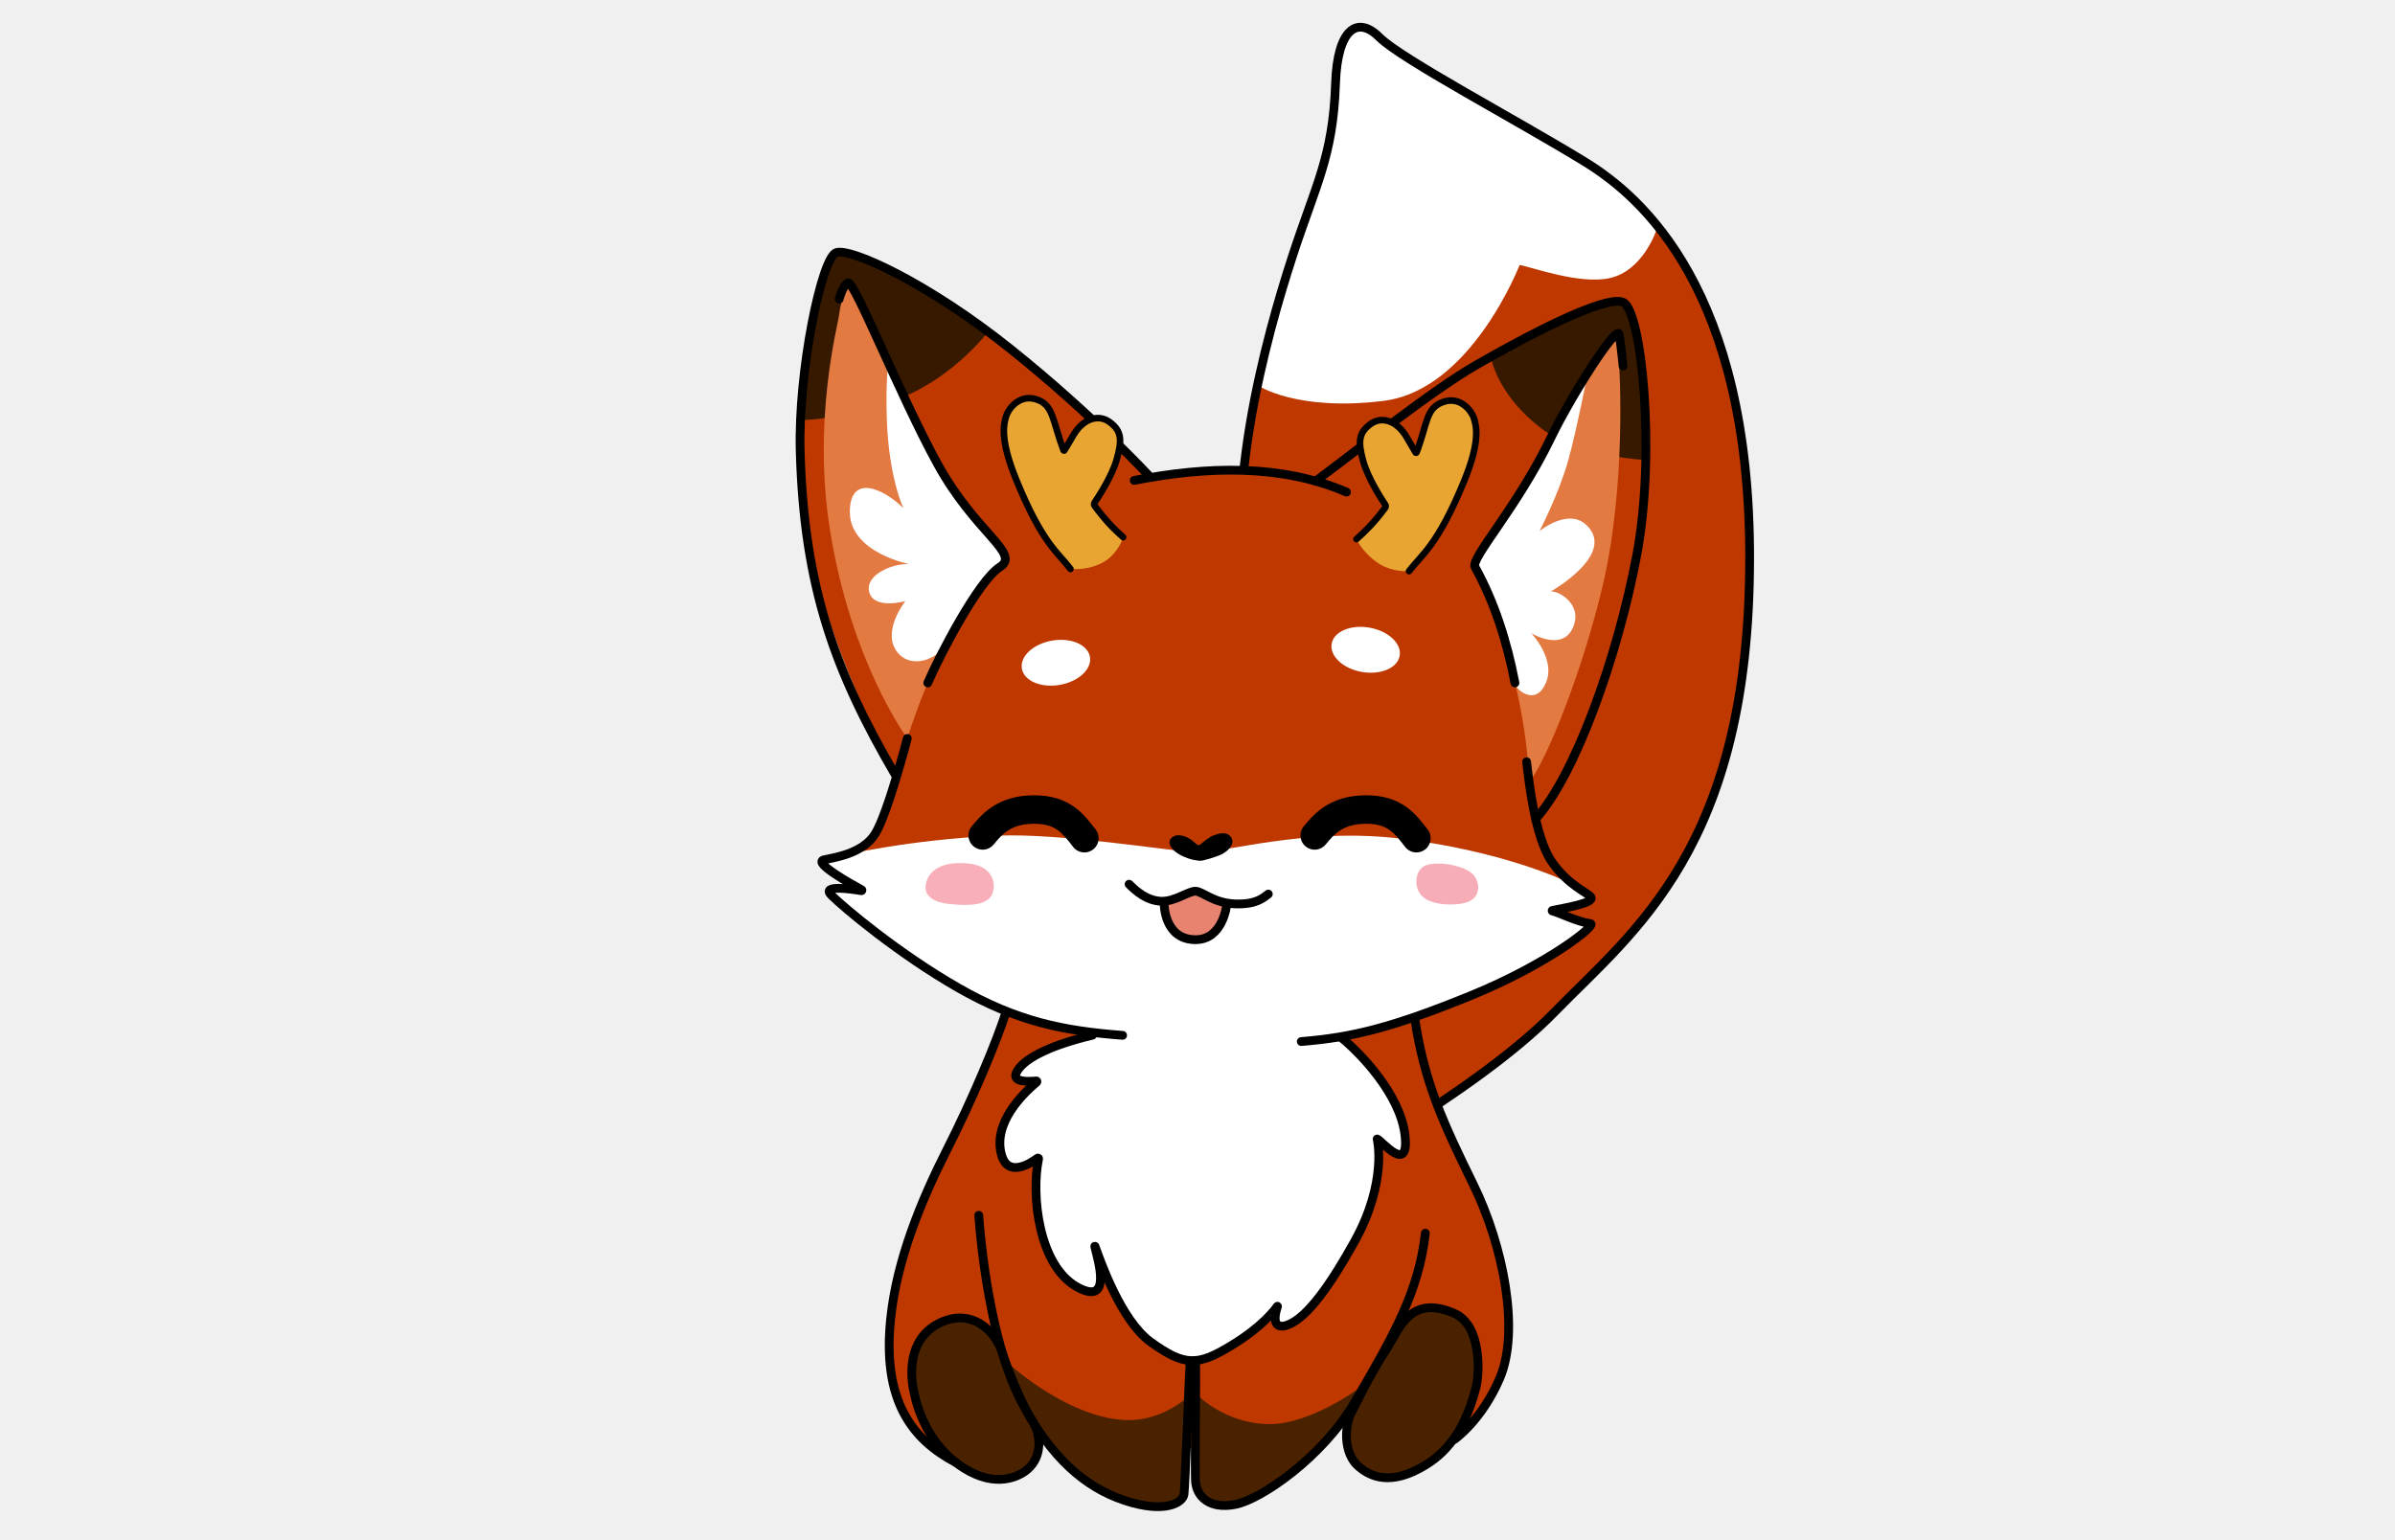
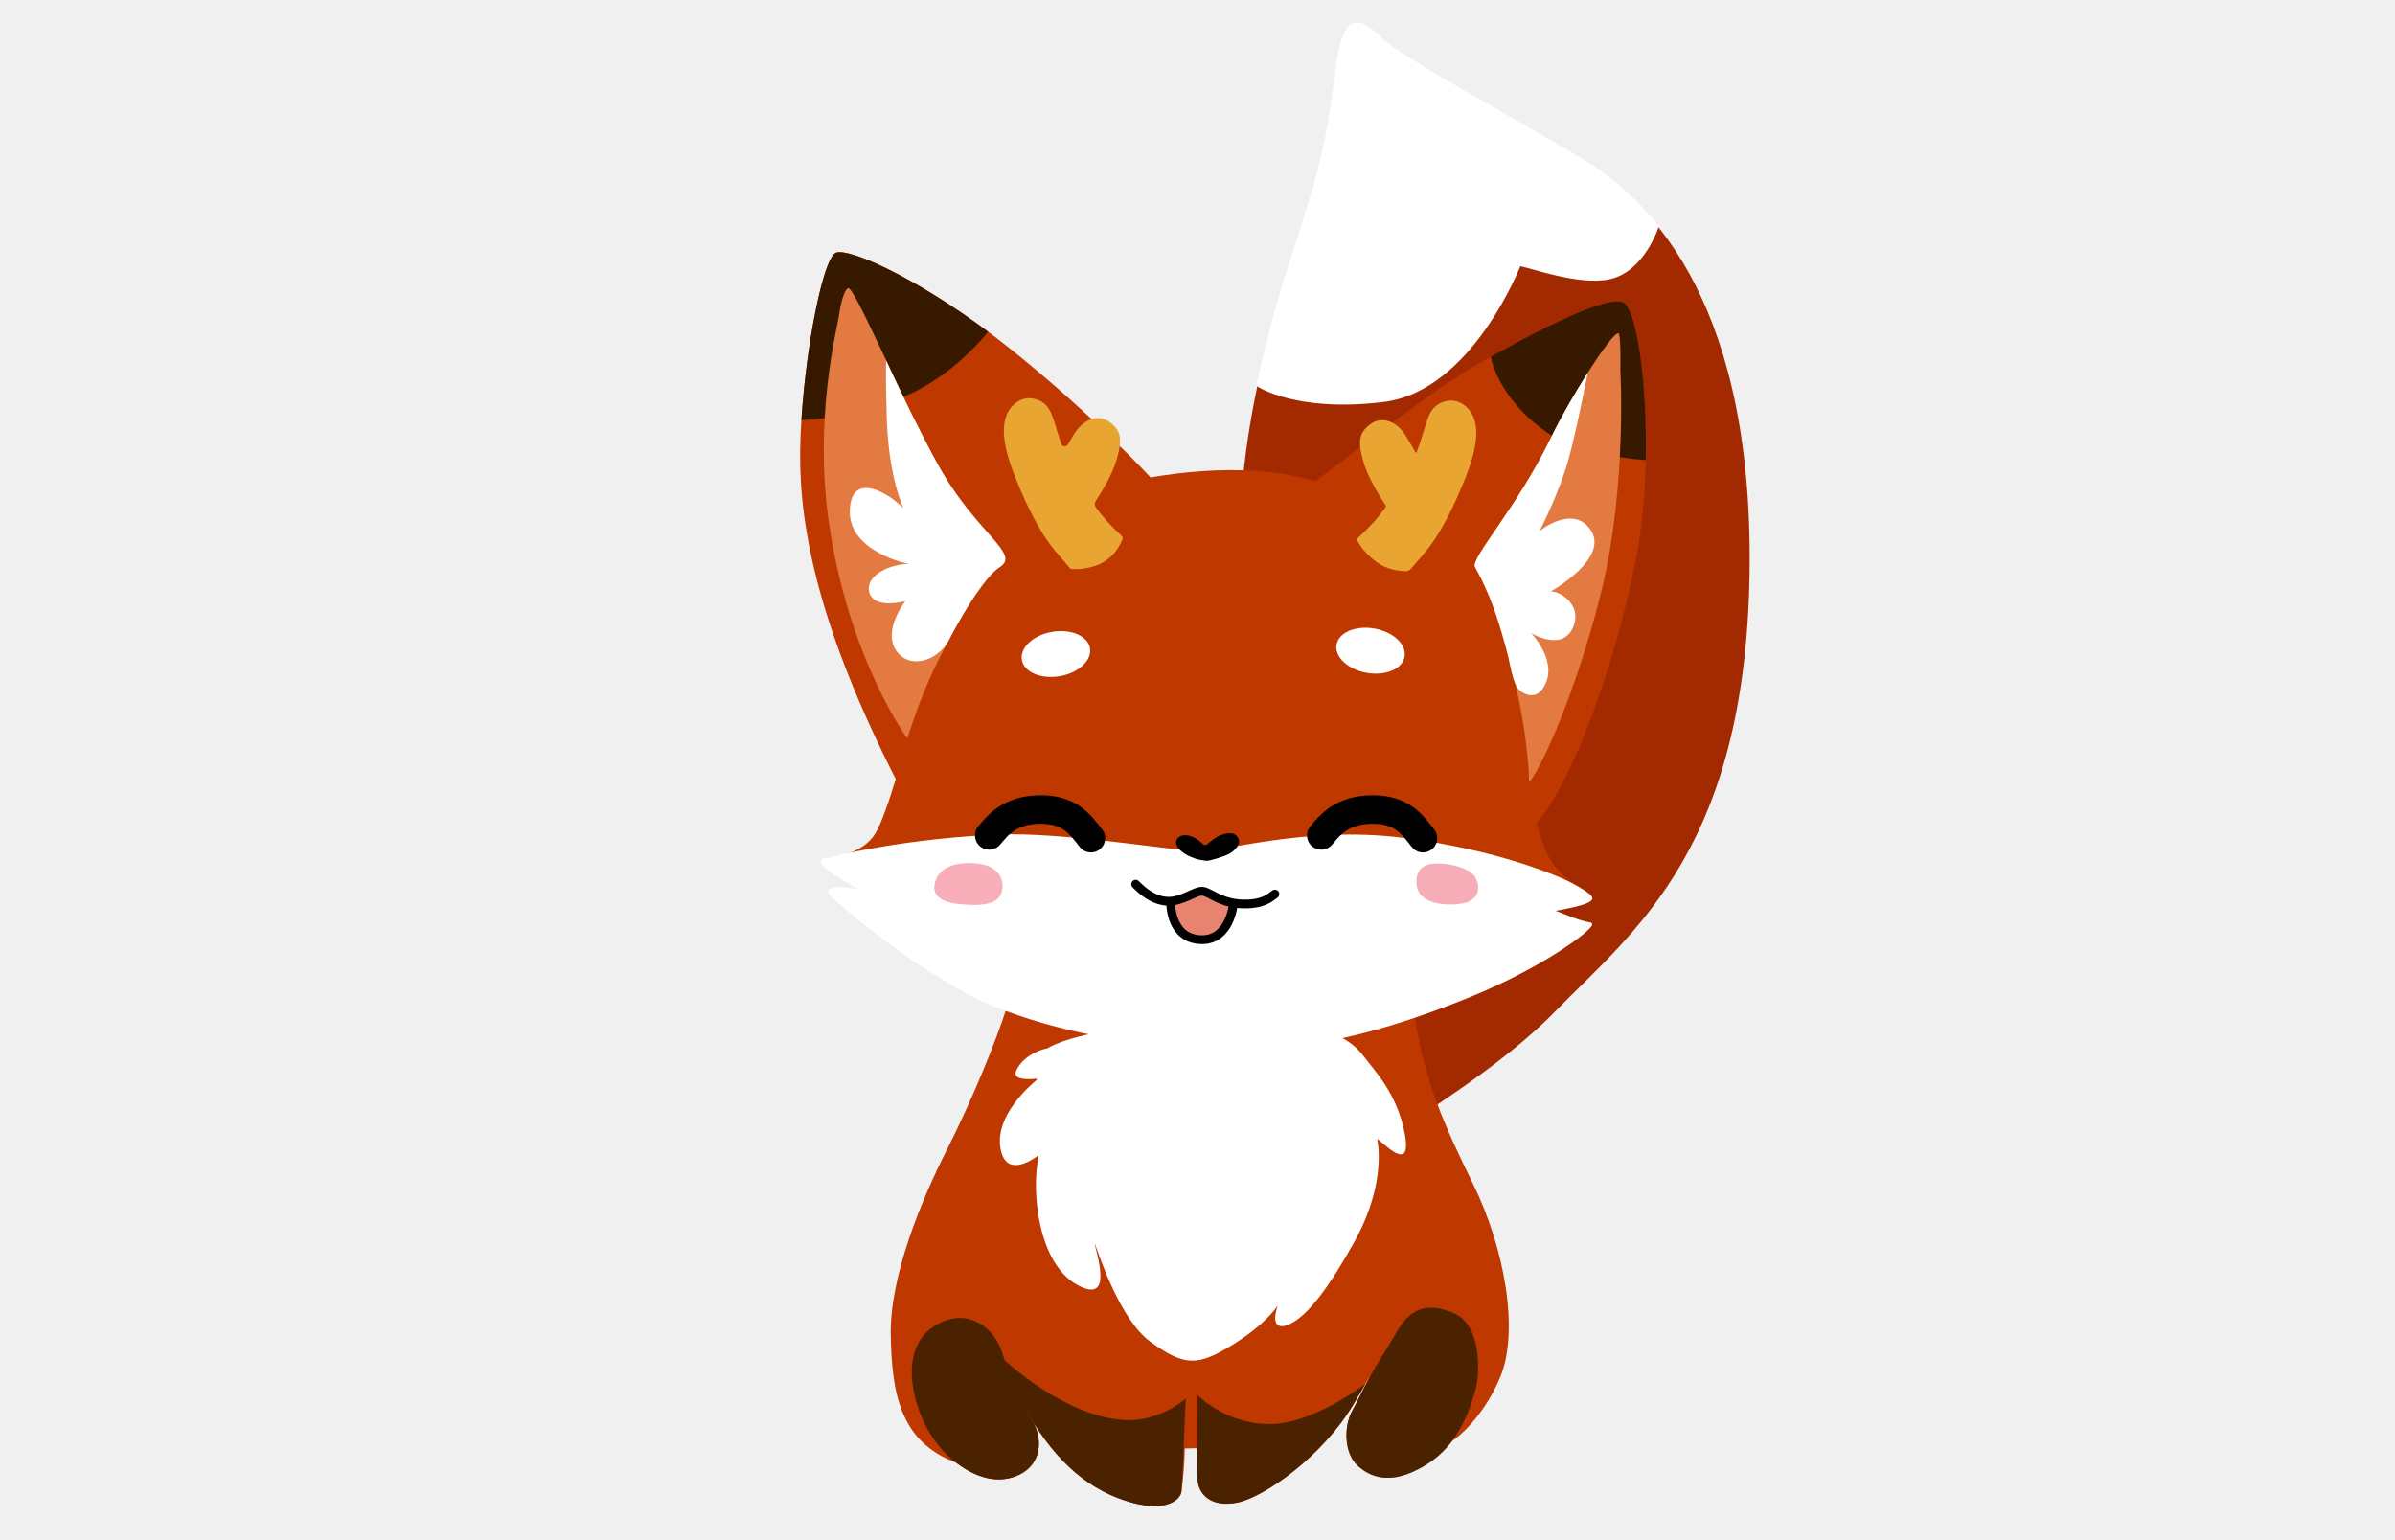
- <svg xmlns="http://www.w3.org/2000/svg" version="1.1" viewBox="0 0 1093.09 702.91">
+ <svg xmlns="http://www.w3.org/2000/svg" id="animated__x28_vector_x29_" version="1.1" viewBox="0 0 1093.09 702.91">
  <defs>
    <style>
      .st0 {
        fill: #e7836f;
      }

      .st1 {
        fill: #e8a532;
      }

      .st2 {
        fill: #f8afba;
      }

      .st3 {
+         stroke: #fff;
+         stroke-miterlimit: 10;
+       }
+ 
+       .st3, .st4 {
        fill: #fff;
      }

-       .st4 {
+       .st5 {
        fill: #e27a42;
      }

-       .st5 {
-         stroke-width: 3px;
+       .st6 {
+         stroke-width: 4px;
      }

-       .st5, .st6, .st7 {
+       .st6, .st7 {
        fill: none;
        stroke: #000;
        stroke-linecap: round;
        stroke-linejoin: round;
      }

-       .st6 {
-         stroke-width: 4px;
+       .st8 {
+         fill: #be3800;
      }

-       .st8 {
+       .st9 {
        fill: #f6adb8;
      }

-       .st9 {
+       .st10 {
        fill: #be3800;
      }

-       .st10 {
+       .st11 {
        fill: #4b2200;
      }

-       .st11 {
+       .st12 {
        fill: #371900;
+       }
+ 
+       .st13 {
+         fill: #a32a00;
      }

      .st7 {
        stroke-width: 13px;
      }
    </style>
  </defs>
-   <g id="tails_-_vector">
-     <g id="_x35_1" data-name="_x35_">
-       <path class="st9" d="M571.55,555.21c25.18-14.91,102-56.21,138-93.21s88.87-74.97,89-207c.12-122.35-49-165-75-181-30.53-18.79-84-47-94-57s-19.15-3.89-20,21c-1.15,33.85-9,46-20,80s-34,113.7-18,168.85,37,109.77,27,156.77-34,78.39-40,94.39,4.17,22.44,13,17.21Z" />
-       <path class="st3" d="M573.93,175.87c4.96-23.57,11.24-44.34,15.62-57.87,11-34,15.82-47.79,20.41-86.06,2.96-24.73,9.59-24.94,19.59-14.94s63.47,38.21,94,57c9.28,5.71,20.63,15.69,32.68,30.44,0,0-6.03,19.21-21.68,22.56-14,3-35.98-5.3-41-6,0,0-22,57-62,62s-57.62-7.13-57.62-7.13Z" />
-       <path class="st6" d="M571.55,555.21c25.18-14.91,102-56.21,138-93.21s88.87-74.97,89-207c.12-122.35-49-165-75-181-30.53-18.79-84-47-94-57s-19.15-3.89-20,21c-1.15,33.85-9,46-20,80s-34,113.7-18,168.85,37,109.77,27,156.77-34,78.39-40,94.39,4.17,22.44,13,17.21Z" />
+   <g id="_x35_">
+     <g id="tail_5">
+       <path class="st13" d="M571.55,555.21c25.18-14.91,102-56.21,138-93.21s88.87-74.97,89-207c.12-122.35-49-165-75-181-30.53-18.79-84-47-94-57s-19.15-3.89-20,21c-1.15,33.85-9,46-20,80-11,34-34,113.7-18,168.85,16,55.15,37,109.77,27,156.77s-34,78.39-40,94.39,4.17,22.44,13,17.21Z" />
+       <path class="st3" d="M573.93,175.87c4.96-23.57,11.24-44.34,15.62-57.87,11-34,15.82-47.79,20.41-86.06,2.96-24.73,9.59-24.94,19.59-14.94s63.47,38.21,94,57c9.28,5.71,20.99,14.54,33.04,29.29,0,0-6.39,20.36-22.04,23.71-14,3-35.98-5.3-41-6,0,0-22,57-62,62s-57.62-7.13-57.62-7.13Z" />
    </g>
  </g>
-   <g id="Static">
-     <g id="Static_Fox">
-       <g id="vectorized_static">
-         <path class="st9" d="M586.1,477.56c-34.29,2.27-61.54-1.21-61.54-1.21-17.84-2.36-42.68-6.73-65.42-15.29v-.03c-4.1,12.97-15.1,40.47-26.93,63.8-11.83,23.33-26.17,58-25.67,84.83s4.5,48.67,29.73,58.04l4.76,3.23c13.91,8.2,23.95,3.25,27.8.01,7.05-5.94,6.38-15.94,2.21-22.44l-4.16-7.17c13,23.83,27.83,37.5,46.33,43.67s25.5-.17,26-4,1.47-11.63,1.5-19.72l5.73-.11c.42,7.12-.24,6.83.1,14s6.33,13.17,18.17,10.83,38.86-20.7,53.5-45.67c2.57-4.39,4.99-8.54,7.26-12.5l-5.45,10.73c-1.08,2.15-1.95,3.92-2.81,5.44-3.81,6.72-4.16,19.61,2.89,25.56,3.93,3.32,12.28,9.04,27.33,1.11,5.02-2.64,10.31-6.28,15.08-12.5.57-.74,1.36-1.05,1.36-1.05,0,0,12.44-8.67,20.67-28,9.14-21.49,2-59.56-12.09-88.3s-22.35-47.48-26.77-76.89c0,0-30.21,11.68-59.59,13.63Z" />
+   <g id="separated_artboards">
+     <g id="body">
+       <g id="body_base">
+         <path class="st10" d="M586.1,477.56c-34.29,2.27-61.54-1.21-61.54-1.21-17.84-2.36-42.68-6.73-65.42-15.29v-.03c-4.1,12.97-15.1,40.47-26.93,63.8-11.83,23.33-26.17,58-25.67,84.83s4.5,48.67,29.73,58.04l4.76,3.23c13.91,8.2,23.95,3.25,27.8.01,7.05-5.94,6.38-15.94,2.21-22.44l-4.16-7.17c13,23.83,27.83,37.5,46.33,43.67,18.5,6.17,25.5-.17,26-4s1.47-11.63,1.5-19.72l5.73-.11c.42,7.12-.24,6.83.1,14,.33,7.17,6.33,13.17,18.17,10.83,11.83-2.33,38.86-20.7,53.5-45.67,2.57-4.39,4.99-8.54,7.26-12.5l-5.45,10.73c-1.08,2.15-1.95,3.92-2.81,5.44-3.81,6.72-4.16,19.61,2.89,25.56,3.93,3.32,12.28,9.04,27.33,1.11,5.02-2.64,10.31-6.28,15.08-12.5.57-.74,1.36-1.05,1.36-1.05,0,0,12.44-8.67,20.67-28,9.14-21.49,2-59.56-12.09-88.3-13.79-28.13-22.35-47.48-26.77-76.89,0,0-30.21,11.68-59.59,13.63Z" />
+       </g>
+       <g id="feet_front">
+         <path class="st11" d="M546.61,637c-.08,14.5-.28,33.55-.07,38.17.33,7.17,6.33,13.17,18.17,10.83,11.83-2.33,38.86-20.7,53.5-45.67,1.69-2.88,3.31-5.66,4.87-8.35.03-.05-.02-.1-.07-.07-2.32,1.75-24.86,18.41-43.8,18.26-20-.17-32.6-13.17-32.6-13.17Z" />
+         <path class="st11" d="M458.48,620.95c2.37,7.46,5.15,14.42,8.4,20.38,13,23.83,27.83,37.5,46.33,43.67,18.5,6.17,25.5-.17,26-4,.33-2.53,1.24-25.33,1.96-42.44,0,0-11.64,10.44-27.46,9.77-27.5-1.17-55.23-27.38-55.23-27.38Z" />
+       </g>
+       <path id="chest" class="st4" d="M478.21,478.56c-5.33,1-11.67,4.44-14.33,10.11-2.17,4.62,5.95,4.14,9.02,3.81.32-.03.49.36.24.57-3.83,3.16-18.64,16.38-16.6,30.62s14.25,6.15,16.96,4.09c.22-.16.57,0,.51.26-3.47,16.62.02,48.98,17.74,58.63,15.84,8.62,9.53-11.77,7.88-18.61-.02-.09.11-.13.14-.04,2.36,6.56,11.83,34.85,25.35,44.63,15.67,11.33,21.61,11.04,37.34,1.37,13.79-8.47,19.33-15.92,20.49-17.63.04-.06.12,0,.1.06-3.99,12.15,4.48,8.51,4.48,8.51,9.25-3.23,20.2-19.29,30.66-38.11,15.19-27.33,10.34-46.83,10.34-46.83,2,.67,16,16.67,12.67-2-3.33-18.67-14-29.33-18.73-35.67-4.73-6.33-10.2-8.53-10.2-8.53,0,0-31.41-5.59-70.24-5.59-48.57,0-63.83,10.33-63.83,10.33Z" />
+       <g id="feet_back">
+         <path class="st11" d="M457.61,618.13c-3.18-10.95-14.73-21.46-29.4-13.8-14.67,7.67-12.17,25.17-11.5,29,.67,3.83,4.17,25,23.33,37,14.42,9.03,24.85,3.92,28.78.61,7.05-5.94,6.38-15.94,2.21-22.44-5.47-8.54-12.5-27.18-13.43-30.37Z" />
+         <path class="st11" d="M633.7,614.47c5.11-7.99,10.1-23.58,30.07-14.85,12.56,5.49,11.5,27.49,9.91,33.71-6.01,23.57-16.63,32.27-26.24,37.33-15.05,7.93-23.4,2.2-27.33-1.11-7.05-5.94-6.7-18.84-2.89-25.56,2.93-5.16,6.05-13.2,16.48-29.53Z" />
+       </g>
+     </g>
+     <g id="head">
+       <g id="head_base">
+         <path class="st8" d="M671.16,454.58c34.92-14.28,58.02-32.45,54.72-32.92-6.22-.89-14.17-5.01-17.37-5.75-.15-.04-.15-.25,0-.28,4.39-.94,19.48-3.25,17.59-6.08-1.33-2-10.19-5.15-17.78-16-7.93-11.34-10.67-38.22-11.56-45.78l3.47,29.34c17.78-19.56,37.86-76.46,46.75-123.57,8.89-47.11,2.22-112-6.22-115.56-8.44-3.56-45.78,16.44-66.67,28.44-20.89,12-52.89,37.78-73.66,53.22l14.1,5.01c-29.78-12.89-63.8-11.8-96.89-5.33l7.48-1.36s-26.14-28.42-63.92-58.64c-37.78-30.22-72.89-46.22-79.56-44-6.67,2.22-16,54.22-16.44,90.67s9.38,82.38,43.9,150.24l4.99-19.13s-8.89,34.22-14.67,43.56c-5.78,9.33-19.27,10.88-23.44,11.9-5.08,1.24,12.4,11,17.3,13.66.23.12.1.46-.15.42-4.58-.78-18.58-2.83-13.72,2.03,5.78,5.78,30.67,26.67,57.78,42.22,27.11,15.56,57.7,19.09,83.75,23.4,12.96,2.14,34.59,3.55,63.91,1.95,34.49-1.89,68.29-14.3,86.28-21.65Z" />
+       </g>
+       <g id="face_white">
+         <path class="st3" d="M717.67,403.83c4.61,2.47,7.66,4.57,8.43,5.72,1.89,2.83-13.2,5.14-17.59,6.08-.15.03-.15.25,0,.28,3.2.73,11.15,4.86,17.37,5.75,3.3.47-19.79,18.69-54.72,32.92-35.39,14.42-61.52,20.83-85.05,22.97-34.22,3.11-61.54-1.21-61.54-1.21-23.85-3.16-60.24-9.91-87.35-25.46-27.11-15.56-52-36.44-57.78-42.22-4.86-4.86,9.14-2.8,13.72-2.03.25.04.37-.3.15-.42-4.91-2.66-22.39-12.42-17.3-13.66,1.67-.41,4.82-.9,8.38-1.94,0,0,29.98-7.31,70.86-9.09,28.46-1.23,76.11,6.68,90.3,7.57,12.34.78,49.68-11.71,94.51-6.13s72.75,18.24,77.62,20.85Z" />
+       </g>
+       <g id="ears">
+         <g id="ears_tips">
+           <path class="st12" d="M680.37,162.88c21.36-11.98,52.74-28.11,60.4-24.88,6,2.52,11.09,35.96,10.37,72.01,0,0-28.79-1.29-44.92-12.45-22.78-15.78-25.85-34.67-25.85-34.67Z" />
+           <path class="st12" d="M365.77,191.78c2.17-34.41,10.05-74.51,15.89-76.45,6.06-2.02,35.64,11.02,69.35,36.12,0,0-15.77,20.74-40.02,30.32-25.33,10.01-45.22,10.01-45.22,10.01Z" />
+         </g>
+         <g id="ears_inner">
+           <path class="st5" d="M691.43,311.78c-4.74-19.31-9.39-37.04-18.22-52.89-2.22-3.99,19.11-26.91,34.67-59.11,9.34-19.34,30.22-52,31.11-47.11s.54,16,.54,16c0,0,3.02,52.09-8.16,99.19-8.64,36.41-24.28,77.06-33.44,89.38,0,0-.27-20.13-6.5-45.46Z" />
+           <path class="st5" d="M382.99,143.58s1.33-10.22,4-12c2.67-1.78,23.56,48.64,40.89,80.19,17.48,31.82,38.22,40.89,28.44,47.11-9.78,6.22-27.56,40.44-32.89,52.89-5.33,12.44-9.33,25.33-9.33,25.33,0,0-25.64-34.58-35.27-94.96-8.08-50.64,3.53-93.21,4.16-98.57Z" />
+         </g>
+         <g id="ears_white">
+           <path class="st4" d="M404.43,164.61c7,15.33,16.05,33.69,23.45,47.16,17.48,31.82,38.22,40.89,28.44,47.11-6.26,3.98-16.03,19.33-23.26,33.33-5.08,9.84-18.52,13.71-24.3,4.41s4.44-22.18,4.44-22.18c0,0-14.22,4-16.44-4s10.67-13.33,18.22-12.89c0,0-27.12-5.33-27.11-23.79,0-17.55,15.11-10.93,24.44-1.79,0,0-6.67-13.77-7.56-40.64-.57-17.33-.34-26.72-.34-26.72Z" />
+           <path class="st4" d="M715.79,210.01c-4.27,15.38-13.14,32.44-13.14,32.44,0,0,13.23-10.88,21.62-2.56,13.47,13.37-16.61,30.22-16.61,30.22,2.67-.89,15.11,5.33,10.22,16.44-4.89,11.11-18.99,2.54-18.99,2.54,0,0,11.12,11.68,6.79,22.35-4.33,10.67-12.02,3.78-12.02,3.78-3.31-2.57-4.45-12.77-5.84-17.68-2.63-9.27-5.77-22.8-14.6-38.65-2.22-3.99,19.11-26.91,34.67-59.11,4.21-8.71,10.75-20.11,16.76-29.58,0,0-5.03,26.05-8.85,39.81Z" />
+         </g>
+       </g>
+       <g id="cheeks">
+         <path class="st2" d="M445.88,394.22c-9.74-.96-17.71,1.63-19.33,9.44-1.22,5.89,4.78,8.44,10.3,9s17.48,1.78,20-4.49c2.07-5.16,0-12.87-10.96-13.96Z" />
+         <path class="st9" d="M651.64,394.77c6.67-1.71,18.48.92,21.43,5.38s1.91,10.11-3.83,11.88c-5.1,1.58-17.48,1.64-21.27-4.17-2.77-4.25-1.88-11.67,3.67-13.09Z" />
+       </g>
+       <g id="eyebrows">
+         <ellipse class="st4" cx="625.48" cy="297.03" rx="10.26" ry="15.77" transform="translate(223.22 860.62) rotate(-79.88)" />
+         <ellipse class="st4" cx="481.93" cy="298.57" rx="15.77" ry="10.26" transform="translate(-43.68 86.13) rotate(-9.77)" />
+       </g>
+       <g id="antlers">
        <g>
-           <path class="st10" d="M546.61,637c-.08,14.5-.28,33.55-.07,38.17.33,7.17,6.33,13.17,18.17,10.83s38.86-20.7,53.5-45.67c1.69-2.88,3.31-5.66,4.87-8.35.03-.05-.02-.1-.07-.07-2.32,1.75-24.86,18.41-43.8,18.26-20-.17-32.6-13.17-32.6-13.17Z" />
-           <path class="st10" d="M458.48,620.95c2.37,7.46,5.15,14.42,8.4,20.38,13,23.83,27.83,37.5,46.33,43.67s25.5-.17,26-4c.33-2.53,1.24-25.33,1.96-42.44,0,0-11.64,10.44-27.46,9.77-27.5-1.17-55.23-27.38-55.23-27.38Z" />
-         </g>
-         <path class="st3" d="M478.21,478.56c-5.33,1-11.67,4.44-14.33,10.11-2.17,4.62,5.95,4.14,9.02,3.81.32-.03.49.36.24.57-3.83,3.16-18.64,16.38-16.6,30.62s14.25,6.15,16.96,4.09c.22-.16.57,0,.51.26-3.47,16.62.02,48.98,17.74,58.63,15.84,8.62,9.53-11.77,7.88-18.61-.02-.09.11-.13.14-.04,2.36,6.56,11.83,34.85,25.35,44.63,15.67,11.33,21.61,11.04,37.34,1.37,13.79-8.47,19.33-15.92,20.49-17.63.04-.06.12,0,.1.06-3.99,12.15,4.48,8.51,4.48,8.51,9.25-3.23,20.2-19.29,30.66-38.11,15.19-27.33,10.34-46.83,10.34-46.83,2,.67,16,16.67,12.67-2s-14-29.33-18.73-35.67-10.2-8.53-10.2-8.53c0,0-31.41-5.59-70.24-5.59-48.57,0-63.83,10.33-63.83,10.33Z" />
-         <g>
-           <path class="st10" d="M457.61,618.13c-3.18-10.95-14.73-21.46-29.4-13.8-14.67,7.67-12.17,25.17-11.5,29,.67,3.83,4.17,25,23.33,37,14.42,9.03,24.85,3.92,28.78.61,7.05-5.94,6.38-15.94,2.21-22.44-5.47-8.54-12.5-27.18-13.43-30.37Z" />
-           <path class="st10" d="M633.7,614.47c5.11-7.99,10.1-23.58,30.07-14.85,12.56,5.49,11.5,27.49,9.91,33.71-6.01,23.57-16.63,32.27-26.24,37.33-15.05,7.93-23.4,2.2-27.33-1.11-7.05-5.94-6.7-18.84-2.89-25.56,2.93-5.16,6.05-13.2,16.48-29.53Z" />
-         </g>
-         <path class="st9" d="M671.16,454.58c34.92-14.28,58.02-32.45,54.72-32.92-6.22-.89-14.17-5.01-17.37-5.75-.15-.04-.15-.25,0-.28,4.39-.94,19.48-3.25,17.59-6.08-1.33-2-10.19-5.15-17.78-16-7.93-11.34-10.67-38.22-11.56-45.78l4.12,26.07c17.78-19.56,37.22-73.19,46.11-120.3s2.22-112-6.22-115.56-45.78,16.44-66.67,28.44-52.89,37.78-73.66,53.22l14.1,5.01c-29.78-12.89-63.8-11.8-96.89-5.33l7.48-1.36s-26.14-28.42-63.92-58.64-72.89-46.22-79.56-44-16,54.22-16.44,90.67,9.04,80.15,43.56,148l5.33-16.89s-8.89,34.22-14.67,43.56-19.27,10.88-23.44,11.9c-5.08,1.24,12.4,11,17.3,13.66.23.12.1.46-.15.42-4.58-.78-18.58-2.83-13.72,2.03,5.78,5.78,30.67,26.67,57.78,42.22,27.11,15.56,57.7,19.09,83.75,23.4,12.96,2.14,34.59,3.55,63.91,1.95,34.49-1.89,68.29-14.3,86.28-21.65Z" />
-         <path class="st3" d="M717.67,403.83c4.61,2.47,7.66,4.57,8.43,5.72,1.89,2.83-13.2,5.14-17.59,6.08-.15.03-.15.25,0,.28,3.2.73,11.15,4.86,17.37,5.75,3.3.47-19.79,18.69-54.72,32.92s-61.52,20.83-85.05,22.97c-34.22,3.11-61.54-1.21-61.54-1.21-23.85-3.16-60.24-9.91-87.35-25.46-27.11-15.56-52-36.44-57.78-42.22-4.86-4.86,9.14-2.8,13.72-2.03.25.04.37-.3.15-.42-4.91-2.66-22.39-12.42-17.3-13.66,1.67-.41,4.82-.9,8.38-1.94,0,0,29.98-7.31,70.86-9.09,28.46-1.23,76.11,6.68,90.3,7.57,12.34.78,49.68-11.71,94.51-6.13s72.75,18.24,77.62,20.85Z" />
-         <g>
-           <path class="st11" d="M680.37,162.88c21.36-11.98,52.74-28.11,60.4-24.88,6,2.52,11.09,35.96,10.37,72.01,0,0-28.79-1.29-44.92-12.45-22.78-15.78-25.85-34.67-25.85-34.67Z" />
-           <path class="st11" d="M365.77,191.78c2.17-34.41,10.05-74.51,15.89-76.45,6.06-2.02,35.64,11.02,69.35,36.12,0,0-15.77,20.74-40.02,30.32-25.33,10.01-45.22,10.01-45.22,10.01Z" />
-         </g>
-         <g>
-           <path class="st4" d="M691.43,311.78c-4.74-19.31-9.39-37.04-18.22-52.89-2.22-3.99,19.11-26.91,34.67-59.11,9.34-19.34,30.22-52,31.11-47.11s0,13.78,0,13.78c0,0,3.56,54.31-7.62,101.41-8.64,36.41-24.28,77.06-33.44,89.38,0,0-.27-20.13-6.5-45.46Z" />
-           <path class="st4" d="M382.99,143.58s1.33-10.22,4-12,23.56,48.64,40.89,80.19c17.48,31.82,38.22,40.89,28.44,47.11-9.78,6.22-27.56,40.44-32.89,52.89-5.33,12.44-9.33,25.33-9.33,25.33,0,0-25.64-34.58-35.27-94.96-8.08-50.64,3.53-93.21,4.16-98.57Z" />
-         </g>
-         <g>
-           <path class="st3" d="M405.43,165.61c7,15.33,15.05,32.69,22.45,46.16,17.48,31.82,38.22,40.89,28.44,47.11-6.26,3.98-16.03,19.33-23.26,33.33-5.08,9.84-18.52,13.71-24.3,4.41s4.44-22.18,4.44-22.18c0,0-14.22,4-16.44-4-2.22-8,10.67-13.33,18.22-12.89,0,0-27.12-5.33-27.11-23.79,0-17.55,15.11-10.93,24.44-1.79,0,0-6.67-13.77-7.56-40.64-.57-17.33.66-25.72.66-25.72Z" />
-           <path class="st3" d="M715.79,210.01c-4.27,15.38-13.14,32.44-13.14,32.44,0,0,13.23-10.88,21.62-2.56,13.47,13.37-16.61,30.22-16.61,30.22,2.67-.89,15.11,5.33,10.22,16.44s-18.99,2.54-18.99,2.54c0,0,11.12,11.68,6.79,22.35s-12.02,3.78-12.02,3.78c-3.31-2.57-3.83-10.24-4.32-15.32-.65-6.7-7.29-25.17-16.12-41.01-2.22-3.99,19.11-26.91,34.67-59.11,4.21-8.71,10.75-20.11,16.76-29.58,0,0-5.03,26.05-8.85,39.81Z" />
-         </g>
-         <g>
-           <path class="st6" d="M408.77,354c-27.63-47.29-41.82-85.72-43.56-148-1.02-36.43,9.78-88.44,16.44-90.67s41.78,13.78,79.56,44,63.92,58.64,63.92,58.64" />
-           <path class="st6" d="M517.66,219.33c33.09-6.47,67.11-7.56,96.89,5.33" />
-           <path class="st6" d="M600.45,219.66c20.77-15.44,52.77-41.22,73.66-53.22s58.22-32,66.67-28.44,15.11,68.44,6.22,115.56-28.33,100.74-46.11,120.3" />
-           <path class="st6" d="M691.43,311.78c-3.56-18.67-9.39-37.04-18.22-52.89-2.22-3.99,19.11-26.91,34.67-59.11,9.34-19.34,30.22-52,31.11-47.11s1.78,14.44,1.78,14.44" />
-           <path class="st6" d="M593.9,475.51c23.56-1.89,41.87-6.51,77.26-20.92s58.02-32.45,54.72-32.92c-6.22-.89-14.17-5.01-17.37-5.75-.15-.04-.15-.25,0-.28,4.39-.94,19.48-3.25,17.59-6.08-1.33-2-10.19-5.15-17.78-16-7.93-11.34-10.67-38.22-11.56-45.78" />
-           <path class="st6" d="M414.1,337.11s-8.89,34.22-14.67,43.56-19.27,10.88-23.44,11.9c-5.08,1.24,12.4,11,17.3,13.66.23.12.1.46-.15.42-4.58-.78-18.58-2.83-13.72,2.03,5.78,5.78,30.67,26.67,57.78,42.22,27.11,15.56,48.18,19.72,75.17,21.78" />
-           <path class="st6" d="M423.43,311.78c5.33-12.44,23.11-46.67,32.89-52.89,9.78-6.22-10.96-15.29-28.44-47.11-17.33-31.56-38.22-84.44-40.89-82.67s-4,7.47-4,7.47" />
-           <path class="st6" d="M459.16,462.03c-4.11,12.97-15.11,39.47-26.95,62.8-11.83,23.33-22.85,50.19-25.68,76.88-4,37.67,9.6,55.4,29.74,66" />
-           <path class="st6" d="M446.71,554.83c1.67,22.67,7.17,62.67,20.17,86.5s27.83,37.5,46.33,43.67,26.68,1.02,27.18-2.82,2.33-54.33,2.83-60.83" />
-           <path class="st6" d="M545.63,621.18c.33,5.83-.33,47.67,0,54.83s6.33,13.17,18.17,10.83,39.77-21.54,54.41-46.51c18.67-31.83,29.33-51.17,32.33-77.33" />
-           <path class="st6" d="M457.61,618.13c-3.18-10.95-14.73-21.46-29.4-13.8-14.67,7.67-12.17,25.17-11.5,29,.67,3.83,4.17,25,23.33,37,14.42,9.03,24.85,3.92,28.78.61,7.05-5.94,6.38-15.94,2.21-22.44-5.47-8.54-12.5-27.18-13.43-30.37Z" />
-           <path class="st6" d="M645.69,464.93c4.42,29.4,12.98,47.75,26.77,75.89s21.23,66.8,12.09,88.3c-8.22,19.33-20.67,28-20.67,28" />
-           <path class="st6" d="M633.7,614.47c5.11-7.99,10.1-23.58,30.07-14.85,12.56,5.49,11.5,27.49,9.91,33.71-6.01,23.57-16.63,32.27-26.24,37.33-15.05,7.93-23.4,2.2-27.33-1.11-7.05-5.94-6.7-18.84-2.89-25.56,2.93-5.16,6.05-13.2,16.48-29.53Z" />
-           <path class="st6" d="M612.28,473.81c8.05,6.44,26.7,25.56,28.93,44.19,2.25,18.83-10.67,2.67-12.67,2,0,0,4.85,19.49-10.34,46.83-10.46,18.83-21.41,34.88-30.66,38.11,0,0-8.47,3.64-4.48-8.51.02-.06-.06-.11-.1-.06-1.16,1.71-6.7,9.16-20.49,17.63-15.73,9.67-21.68,9.96-37.34-1.37-13.52-9.78-23-37.07-25.35-43.63-.03-.09-.17-.05-.14.04,1.65,6.84,7.96,27.22-7.88,18.61-17.72-9.64-21.21-42-17.74-58.63.06-.27-.3-.43-.51-.26-2.71,2.06-14.89,10.41-16.96-4.09s12.77-27.46,16.6-30.62c.25-.2.08-.6-.24-.57-3.08.33-11.2.81-9.02-3.81,2.67-5.67,13.67-12.06,34.75-17.06" />
-         </g>
-         <path class="st2" d="M441.88,394.22c-9.74-.96-17.71,1.63-19.33,9.44-1.22,5.89,4.78,8.44,10.3,9s17.48,1.78,20-4.49c2.07-5.16,0-12.87-10.96-13.96Z" />
-         <path class="st8" d="M651.64,394.77c6.67-1.71,18.48.92,21.43,5.38s1.91,10.11-3.83,11.88c-5.1,1.58-17.48,1.64-21.27-4.17-2.77-4.25-1.88-11.67,3.67-13.09Z" />
-         <g>
-           <g>
-             <path class="st1" d="M489.19,259.79c-.4-.02-.76-.23-1.01-.54-5.65-7.25-12.84-11.79-24.56-40.71-7.27-17.94-5.57-24.94-4.38-28.61s6.43-10.35,14.26-7.43c6.88,2.57,6.91,8.72,10.87,20.21.45,1.32,2.25,1.52,2.96.31.63-1.07,1.5-2.53,2.67-4.5,4.44-7.46,11.38-9.57,16.46-5.83,5.58,4.11,5.7,8.32,3.21,17.13-1.96,6.9-7.35,15.51-9.58,18.91-.6.9-.56,2.08.09,2.95,4.42,5.95,8.01,9.55,11.75,12.95.42.39.58.99.38,1.53-.79,2.1-3.24,7.36-8.75,10.51-5.82,3.33-12.33,3.24-14.35,3.12Z" />
-             <path class="st1" d="M619.74,245.57c3.95-3.56,7.72-7.31,12.48-13.77.29-.39.31-.93.04-1.33-1.73-2.59-7.92-12.2-10.03-19.76-2.45-8.82-2.31-13.03,3.29-17.11,5.11-3.72,12.03-1.58,16.43,5.91,2.73,4.64,3.76,6.42,4.15,7.1.1.17.35.14.42-.04,5.08-13.31,4.57-20.27,12-23,7.84-2.88,13.05,3.82,14.22,7.5,1.17,3.67,2.83,10.68-4.52,28.59-11.51,28.04-18.65,33.09-24.26,39.98-.61.75-1.53,1.16-2.49,1.14-2.72-.06-8.4-.64-13.26-4.2-5.17-3.79-7.79-7.97-8.71-9.66-.24-.44-.14-.99.23-1.32Z" />
-           </g>
-           <g>
-             <path class="st5" d="M488.56,259.74c-5.71-7.55-12.96-11.63-24.94-41.2-7.27-17.94-5.57-24.94-4.38-28.61s6.43-10.35,14.26-7.43c7.42,2.77,6.87,9.72,11.89,23.05.07.18.32.22.42.05.4-.68,1.44-2.46,4.18-7.08,4.44-7.46,11.38-9.57,16.46-5.83,5.58,4.11,5.7,8.32,3.21,17.13-2.14,7.54-8.38,17.13-10.12,19.71-.27.41-.26.94.03,1.34,4.97,6.81,8.87,10.64,13.03,14.38" />
-             <path class="st5" d="M643.09,260.73c5.74-7.53,13.01-11.57,25.13-41.08,7.35-17.9,5.69-24.92,4.52-28.59-1.17-3.67-6.38-10.38-14.22-7.5s-6.92,9.68-12,23c-.07.18-.32.21-.42.04-.39-.69-1.43-2.47-4.15-7.1-4.4-7.48-11.33-9.63-16.43-5.91-5.6,4.08-5.74,8.3-3.29,17.11,2.1,7.56,8.3,17.17,10.02,19.76.27.41.25.95-.04,1.34-5.01,6.79-8.92,10.59-13.1,14.32" />
-           </g>
-         </g>
-         <g>
-           <ellipse class="st3" cx="623.25" cy="296.63" rx="10.26" ry="15.77" transform="translate(221.77 858.09) rotate(-79.88)" />
-           <ellipse class="st3" cx="481.93" cy="302.56" rx="15.77" ry="10.26" transform="translate(-44.36 86.18) rotate(-9.77)" />
-         </g>
-         <g id="CHANGING_FACES">
-           <g id="CHANGING_FACES1" data-name="CHANGING_FACES">
-             <g id="happy_face">
-               <path d="M548.04,385.41c-.53.51-1.35.52-1.92.05-.94-.78-2.35-2.47-5.35-3.58-3.46-1.28-5.69-.17-6.56,1.22-1.44,2.33.87,5.42,4.89,7.44,4.46,2.25,7.56,2.33,8.67,2.44s7.56-1.78,10.11-3.11,6-4.59,4-7.63-6.06-1.56-8.17-.78c-1.44.53-4.44,2.76-5.67,3.93Z" />
-               <g id="Happy_face">
-                 <g id="happy_eyes">
-                   <path class="st7" d="M494.92,382.67c-5-6.38-9.64-13.18-23.21-13.09-14.04.09-19.54,7.5-23.21,11.83" />
-                   <path class="st7" d="M646.45,382.67c-5-6.38-9.64-13.18-23.21-13.09-14.04.09-19.54,7.5-23.21,11.83" />
-                 </g>
-                 <g id="happy_mouth">
-                   <path class="st0" d="M531.33,412.69s-.08,16.31,14.34,16.31c12.53,0,14.19-15.84,14.19-15.84l-13.99-6.27-14.55,5.8Z" />
-                   <path class="st6" d="M531.33,412.69s-.08,16.31,14.34,16.31c12.53,0,14.19-15.84,14.19-15.84" />
-                   <path class="st6" d="M515.32,403.67c3,3,7.89,7.44,14.44,7.78s12.89-4.89,16.11-4.56,8.22,5.44,17.89,5.78,12.78-2.78,15.11-4.5" />
-                 </g>
-               </g>
-             </g>
-           </g>
+           <path class="st1" d="M489.19,259.79c-.4-.02-.76-.23-1.01-.54-5.65-7.25-12.84-11.79-24.56-40.71-7.27-17.94-5.57-24.94-4.38-28.61s6.43-10.35,14.26-7.43c6.88,2.57,6.91,8.72,10.87,20.21.45,1.32,2.25,1.52,2.96.31.63-1.07,1.5-2.53,2.67-4.5,4.44-7.46,11.38-9.57,16.46-5.83,5.58,4.11,5.7,8.32,3.21,17.13-1.96,6.9-7.35,15.51-9.58,18.91-.6.9-.56,2.08.09,2.95,4.42,5.95,8.01,9.55,11.75,12.95.42.39.58.99.38,1.53-.79,2.1-3.24,7.36-8.75,10.51-5.82,3.33-12.33,3.24-14.35,3.12Z" />
+           <path class="st1" d="M619.74,245.57c3.95-3.56,7.72-7.31,12.48-13.77.29-.39.31-.93.04-1.33-1.73-2.59-7.92-12.2-10.03-19.76-2.45-8.82-2.31-13.03,3.29-17.11,5.11-3.72,12.03-1.58,16.43,5.91,2.73,4.64,3.76,6.42,4.15,7.1.1.17.35.14.42-.04,5.08-13.31,4.57-20.27,12-23,7.84-2.88,13.05,3.82,14.22,7.5s2.83,10.68-4.52,28.59c-11.51,28.04-18.65,33.09-24.26,39.98-.61.75-1.53,1.16-2.49,1.14-2.72-.06-8.4-.64-13.26-4.2-5.17-3.79-7.79-7.97-8.71-9.66-.24-.44-.14-.99.23-1.32Z" />
        </g>
      </g>
    </g>
+     <g id="face">
+       <g id="face_happy">
+         <g id="happy_eyes">
+           <path class="st7" d="M497.92,382.67c-5-6.38-9.64-13.18-23.21-13.09-14.04.09-19.54,7.5-23.21,11.83" />
+           <path class="st7" d="M649.45,382.67c-5-6.38-9.64-13.18-23.21-13.09-14.04.09-19.54,7.5-23.21,11.83" />
+         </g>
+         <g id="happy_mouth">
+           <path class="st0" d="M534.33,412.69s-.08,16.31,14.34,16.31c12.53,0,14.19-15.84,14.19-15.84l-13.99-6.27-14.55,5.8Z" />
+           <path class="st6" d="M534.33,412.69s-.08,16.31,14.34,16.31c12.53,0,14.19-15.84,14.19-15.84" />
+           <path class="st6" d="M518.32,403.67c3,3,7.89,7.44,14.44,7.78,6.56.33,12.89-4.89,16.11-4.56,3.22.33,8.22,5.44,17.89,5.78s12.78-2.78,15.11-4.5" />
+         </g>
+       </g>
+     </g>
+     <path id="nose" d="M551.04,385.41c-.53.51-1.35.52-1.92.05-.94-.78-2.35-2.47-5.35-3.58-3.46-1.28-5.69-.17-6.56,1.22-1.44,2.33.87,5.42,4.89,7.44,4.46,2.25,7.56,2.33,8.67,2.44,1.11.11,7.56-1.78,10.11-3.11,2.56-1.33,6-4.59,4-7.63-2-3.04-6.06-1.56-8.17-.78-1.44.53-4.44,2.76-5.67,3.93Z" />
  </g>
</svg>
